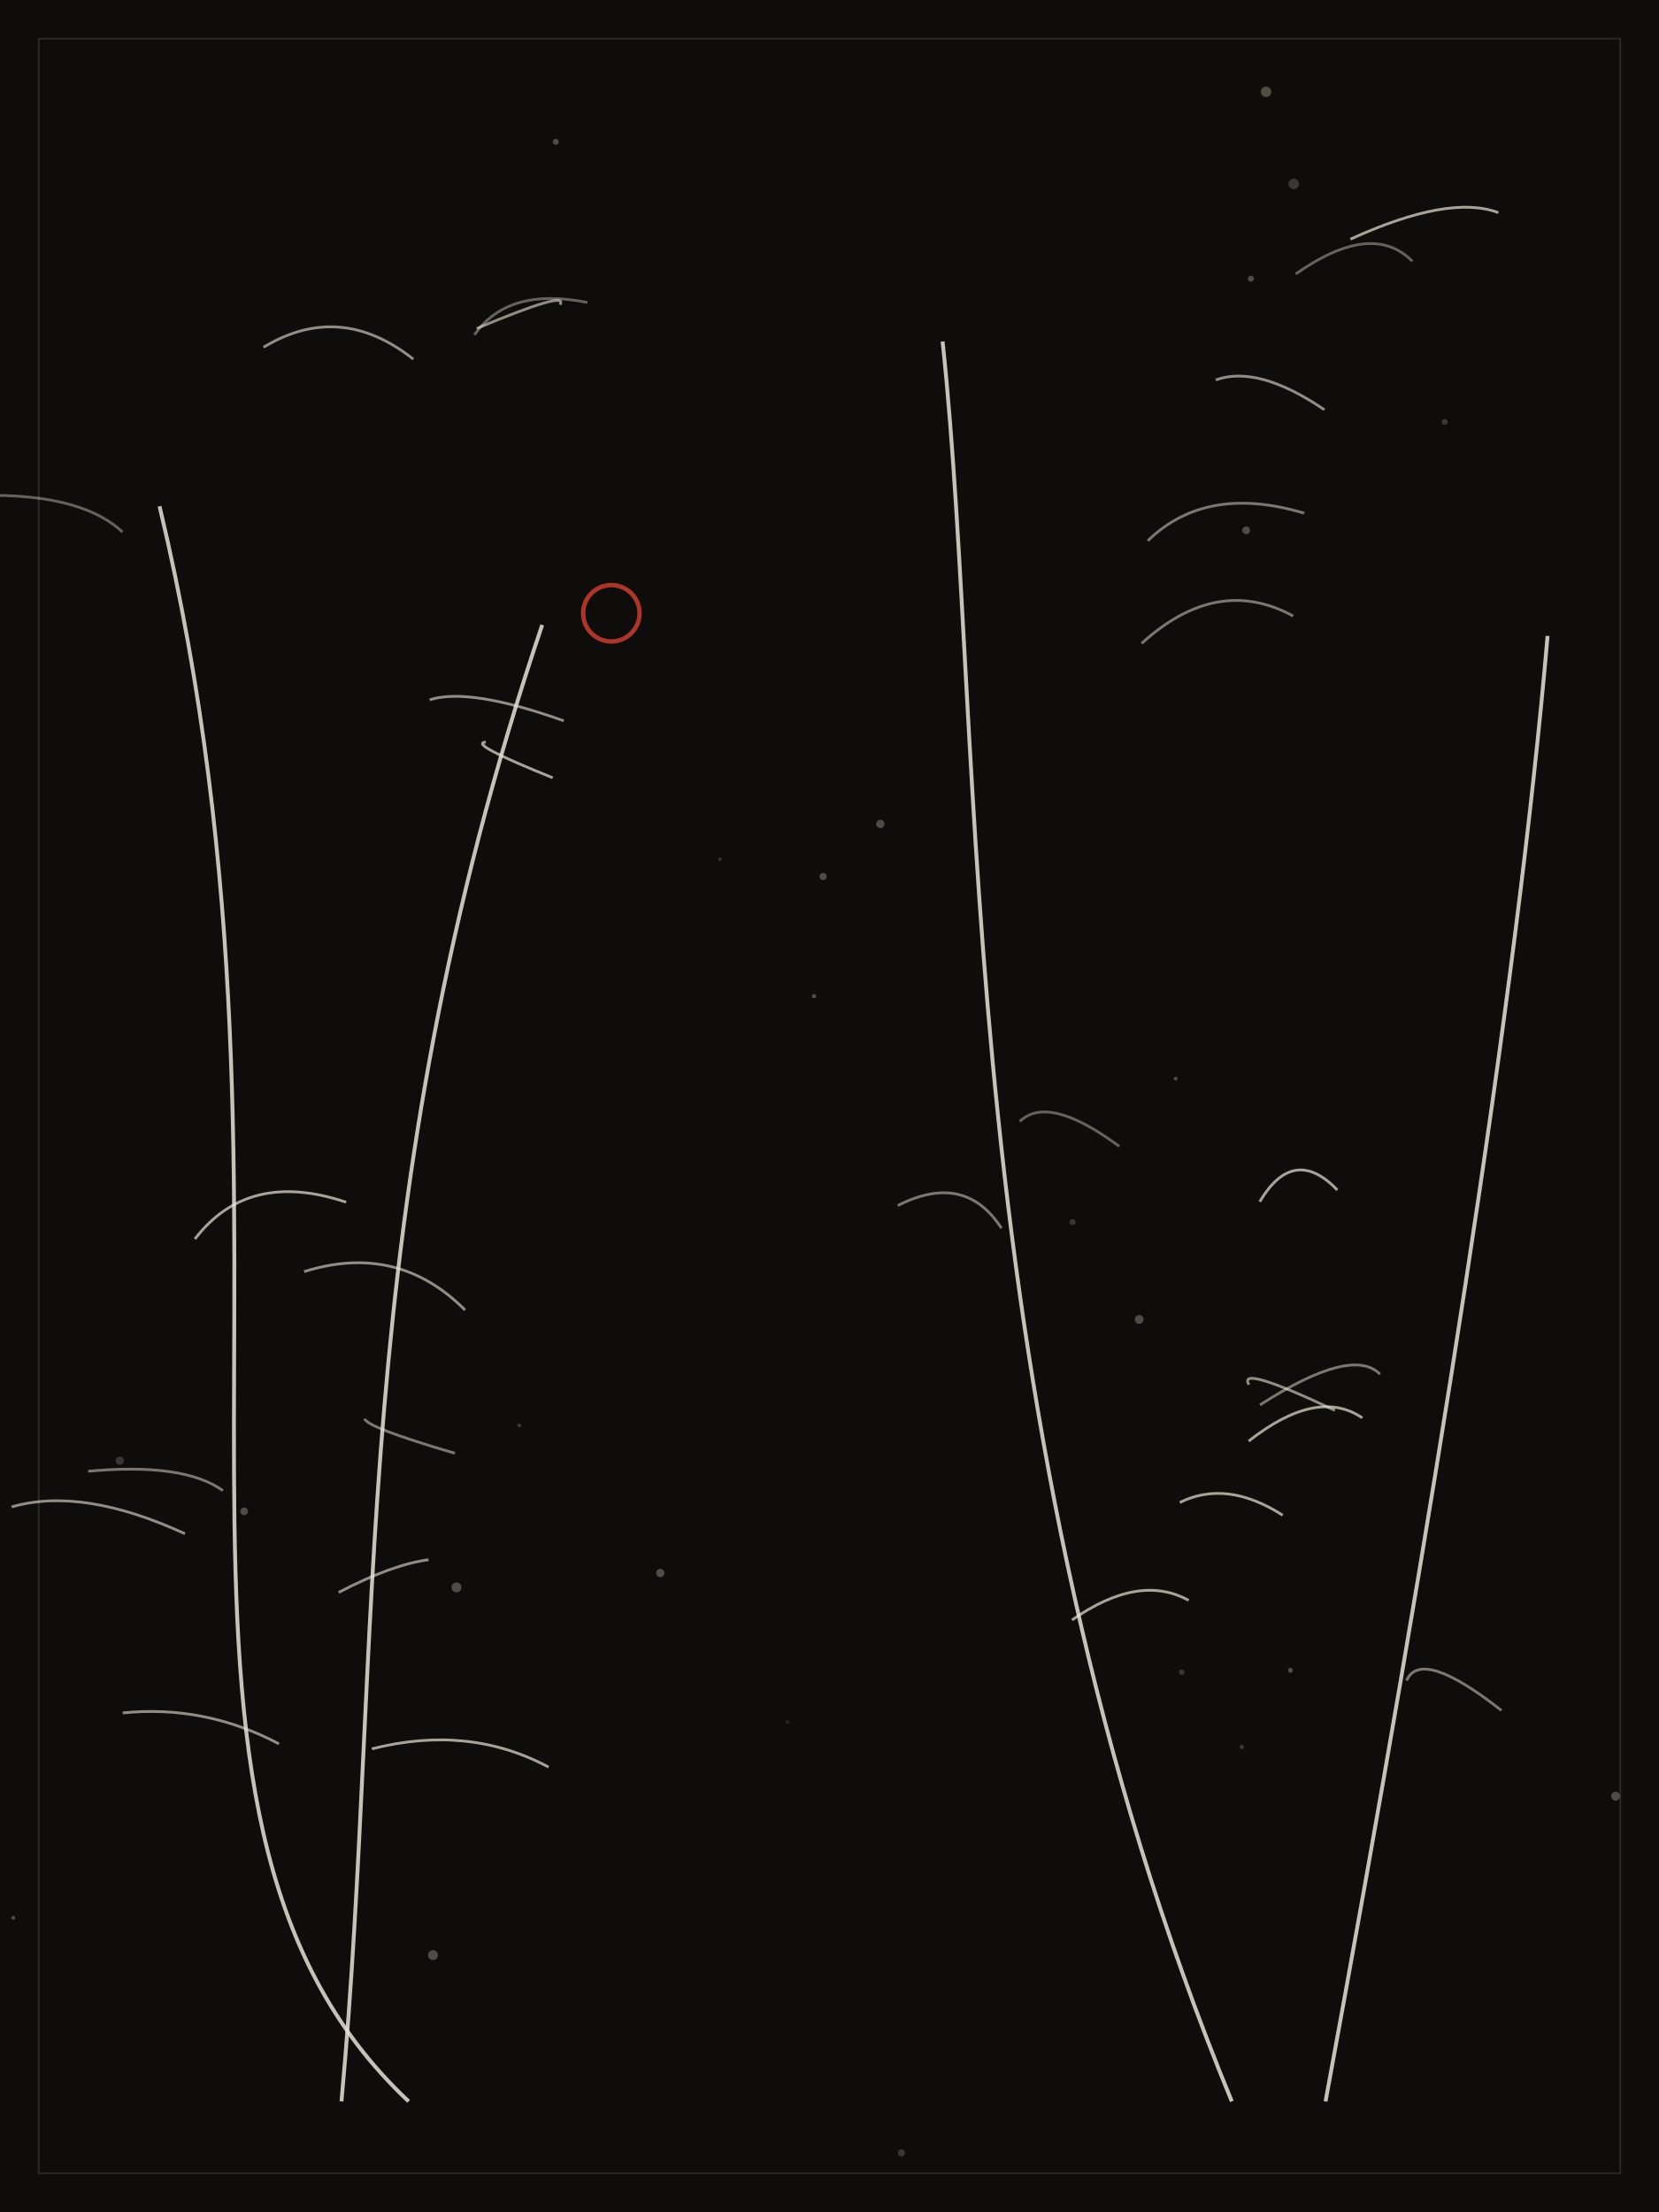
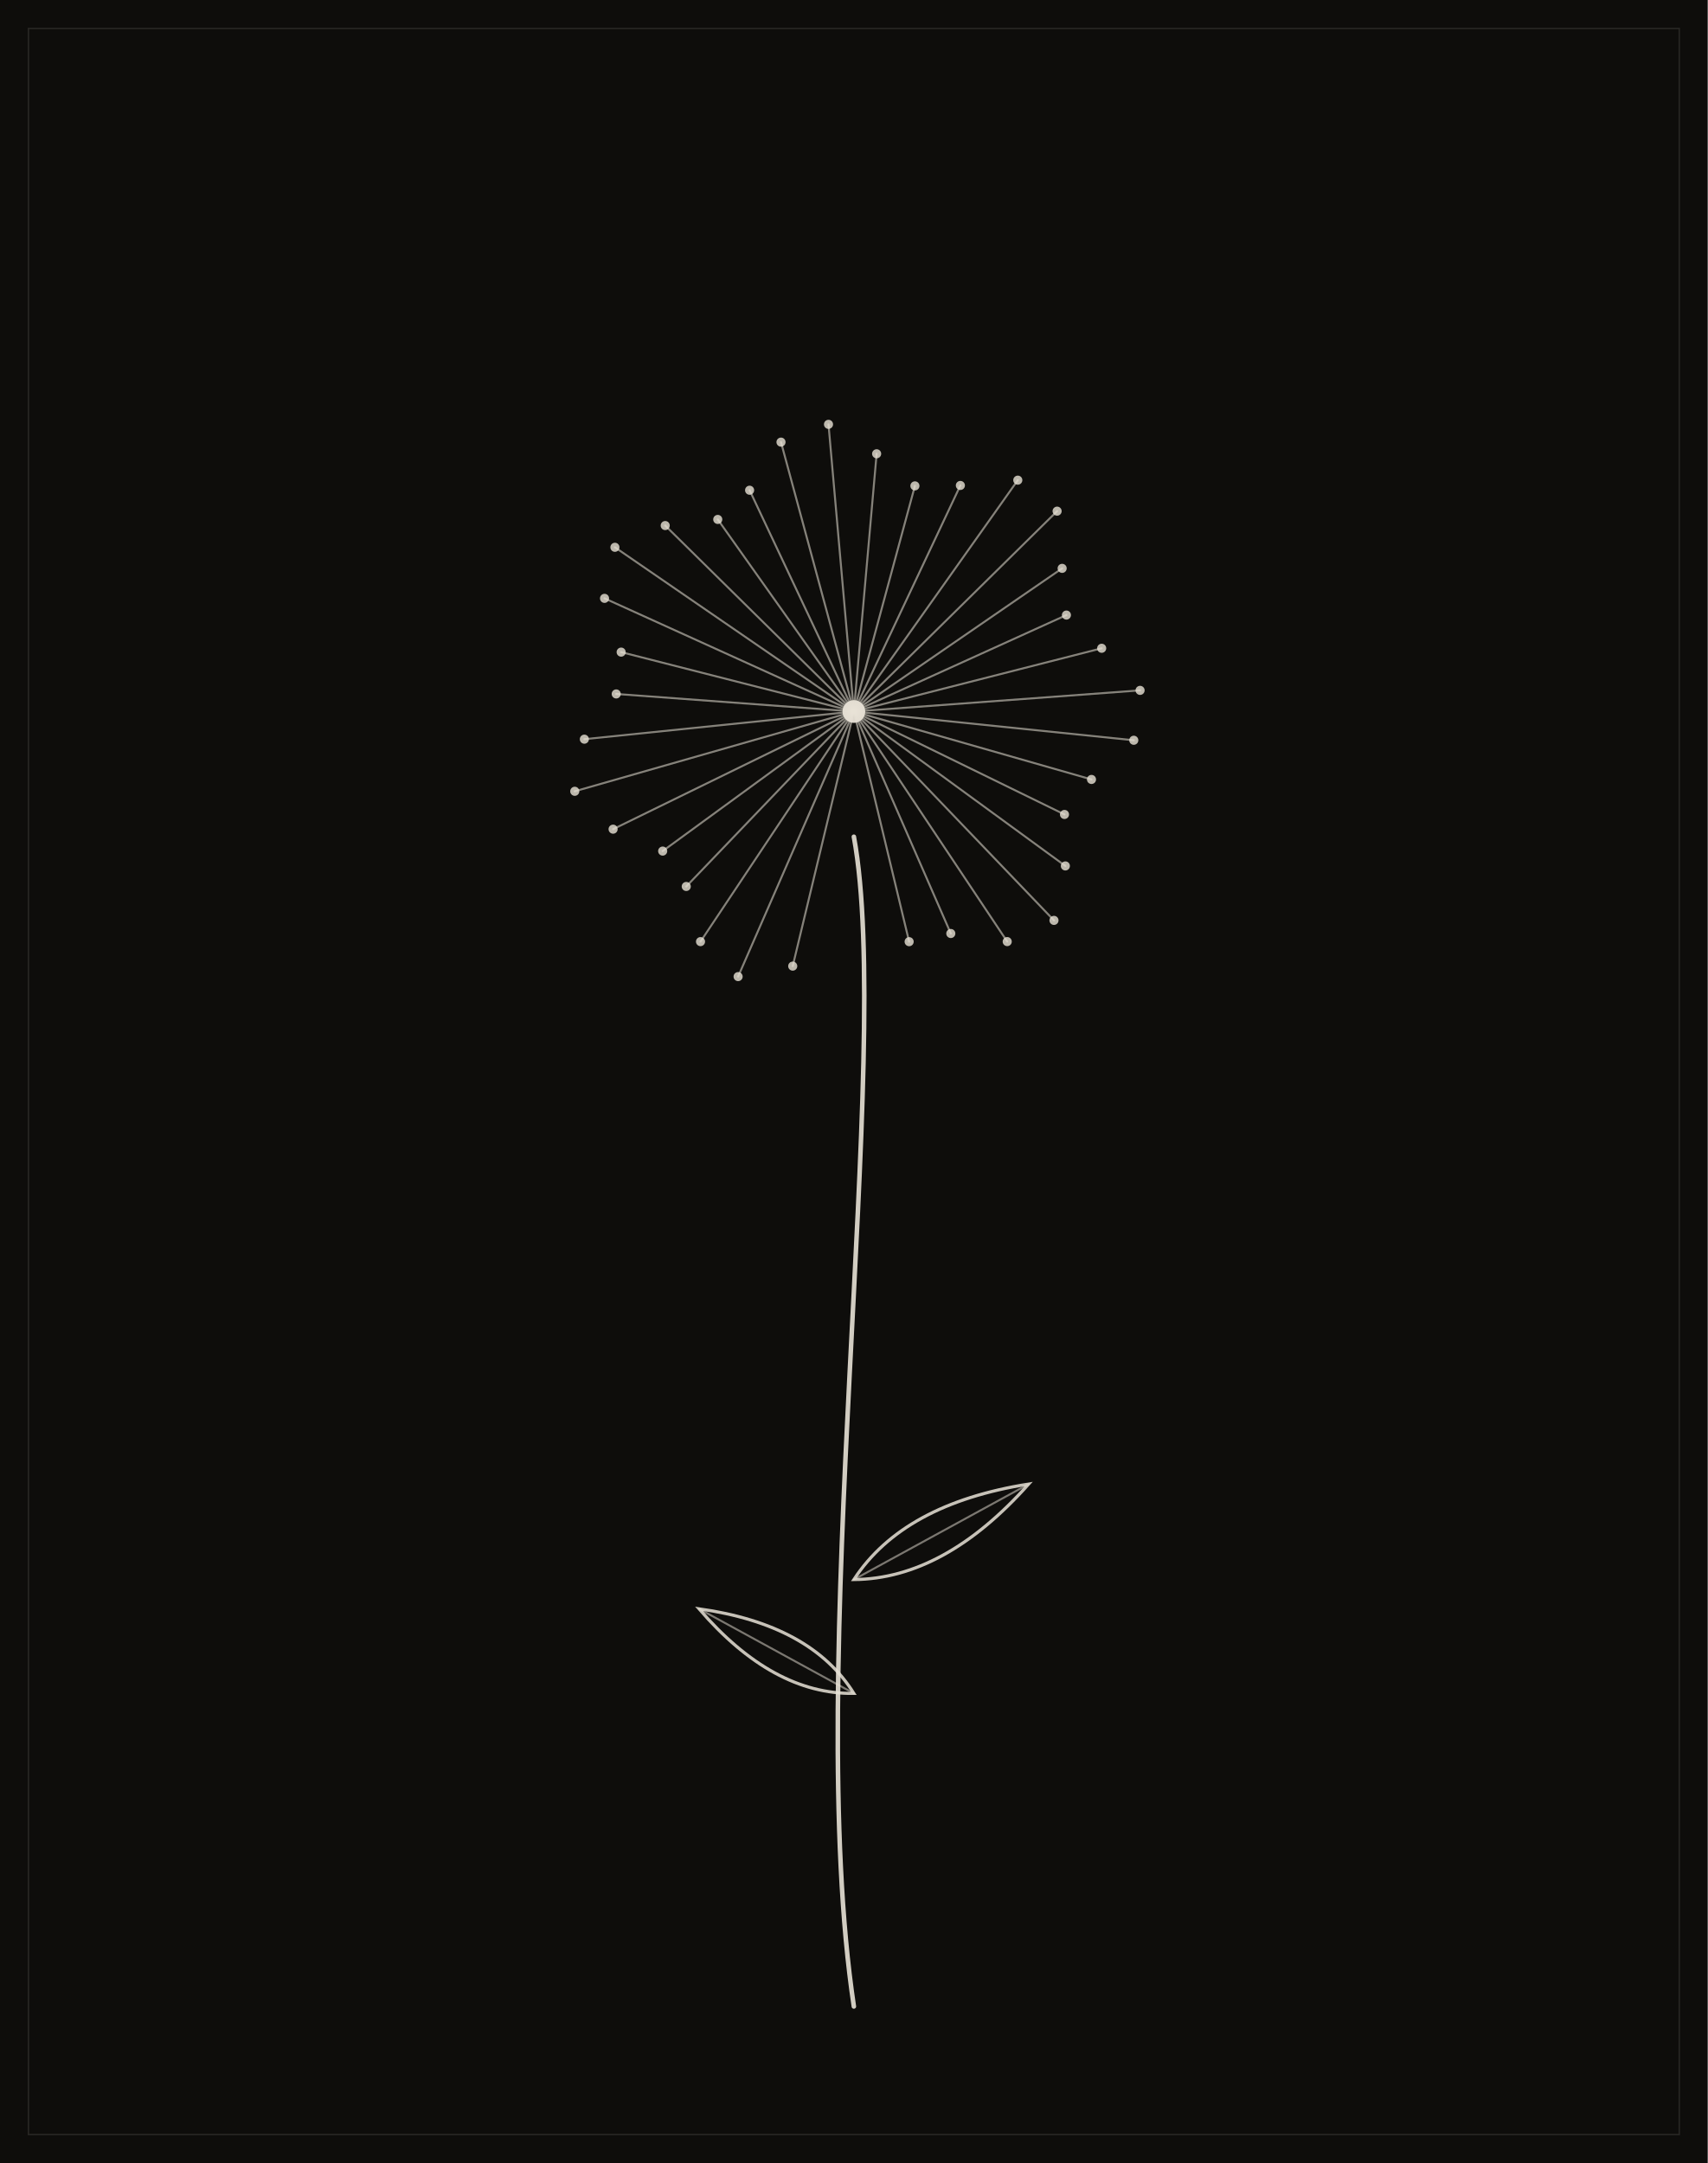
- <svg xmlns="http://www.w3.org/2000/svg" viewBox="0 0 600 800" width="600" height="800">
-   <rect width="600" height="800" fill="#0e0d0b" />
-   <rect x="14" y="14" width="572" height="772" fill="none" stroke="#e8e2d6" stroke-width="0.6" opacity="0.14" />
-   <path d="M 123.5 760 C 138.9 592.3, 125.2 436, 196.1 226" stroke="#e8e2d6" stroke-width="1.4" fill="none" opacity="0.85" />
-   <path d="M 168.2 473.8 q -24.4 -24.5 -58.2 -13.9" stroke="#e8e2d6" stroke-width="1" fill="none" opacity="0.6" />
-   <path d="M 44.3 192.4 q -16.2 -15 -56.2 -13" stroke="#e8e2d6" stroke-width="1" fill="none" opacity="0.4" />
-   <path d="M 203.9 260.7 q -34.2 -12.2 -48.5 -7.6" stroke="#e8e2d6" stroke-width="1" fill="none" opacity="0.6" />
-   <path d="M 122.5 575.9 q 19.4 -10.1 32.5 -11.8" stroke="#e8e2d6" stroke-width="1" fill="none" opacity="0.6" />
-   <path d="M 199.9 281.3 q -31 -12.5 -24.2 -12.9" stroke="#e8e2d6" stroke-width="1" fill="none" opacity="0.7" />
-   <path d="M 172.4 118.8 q 33.6 -14.1 30.1 -8.6" stroke="#e8e2d6" stroke-width="1" fill="none" opacity="0.6" />
-   <path d="M 171.6 121.1 q 12.2 -17.5 40.8 -11.7" stroke="#e8e2d6" stroke-width="1" fill="none" opacity="0.4" />
-   <path d="M 147.8 760 C 35.3 654.6, 121.9 451.4, 57.7 183.1" stroke="#e8e2d6" stroke-width="1.4" fill="none" opacity="0.85" />
-   <path d="M 164.5 525.6 q -32 -9.4 -32.6 -12.5" stroke="#e8e2d6" stroke-width="1" fill="none" opacity="0.5" />
-   <path d="M 149.5 129.9 q -26.6 -21 -54.2 -4.3" stroke="#e8e2d6" stroke-width="1" fill="none" opacity="0.6" />
-   <path d="M 198.4 639.1 q -28.9 -15.5 -63.9 -6.6" stroke="#e8e2d6" stroke-width="1" fill="none" opacity="0.7" />
-   <path d="M 66.9 554.7 q -37.2 -17.1 -62.7 -9.7" stroke="#e8e2d6" stroke-width="1" fill="none" opacity="0.6" />
-   <path d="M 100.9 630.7 q -26.8 -14.2 -56.5 -11.2" stroke="#e8e2d6" stroke-width="1" fill="none" opacity="0.6" />
-   <path d="M 70.5 448.1 q 19.3 -25.2 54.7 -13.3" stroke="#e8e2d6" stroke-width="1" fill="none" opacity="0.7" />
-   <path d="M 80.6 539.1 q -14.2 -10.2 -48.7 -7" stroke="#e8e2d6" stroke-width="1" fill="none" opacity="0.5" />
-   <path d="M 445.5 760 C 344 513.5, 356.7 271.2, 340.9 123.5" stroke="#e8e2d6" stroke-width="1.4" fill="none" opacity="0.85" />
-   <path d="M 415.1 195.6 q 21.1 -20.6 56.6 -10" stroke="#e8e2d6" stroke-width="1" fill="none" opacity="0.5" />
-   <path d="M 412.9 232.7 q 27.3 -24.9 54.8 -9.9" stroke="#e8e2d6" stroke-width="1" fill="none" opacity="0.5" />
-   <path d="M 468.6 99.1 q 27.6 -19.4 42.2 -4.6" stroke="#e8e2d6" stroke-width="1" fill="none" opacity="0.4" />
-   <path d="M 455.7 508.1 q 33.3 -21.4 43.4 -11.1" stroke="#e8e2d6" stroke-width="1" fill="none" opacity="0.5" />
-   <path d="M 463.9 548 q -20.3 -13 -37.2 -4.6" stroke="#e8e2d6" stroke-width="1" fill="none" opacity="0.7" />
-   <path d="M 387.7 585.9 q 24.3 -17 42.2 -7.1" stroke="#e8e2d6" stroke-width="1" fill="none" opacity="0.7" />
-   <path d="M 362.2 444.2 q -13.3 -20.5 -37.5 -8.2" stroke="#e8e2d6" stroke-width="1" fill="none" opacity="0.5" />
-   <path d="M 479.4 760 C 518.6 547.7, 548.5 360.1, 559.7 230" stroke="#e8e2d6" stroke-width="1.4" fill="none" opacity="0.85" />
-   <path d="M 455.6 434.6 q 12.3 -20.6 28.1 -4.2" stroke="#e8e2d6" stroke-width="1" fill="none" opacity="0.7" />
-   <path d="M 451.6 521.2 q 24.8 -19.5 41.1 -8.4" stroke="#e8e2d6" stroke-width="1" fill="none" opacity="0.7" />
-   <path d="M 482.8 510.1 q -35.5 -16.8 -31.1 -9.3" stroke="#e8e2d6" stroke-width="1" fill="none" opacity="0.6" />
-   <path d="M 488.4 86.5 q 35.7 -16.3 53.5 -9.6" stroke="#e8e2d6" stroke-width="1" fill="none" opacity="0.7" />
-   <path d="M 543 618.6 q -29 -22.8 -34.3 -10.8" stroke="#e8e2d6" stroke-width="1" fill="none" opacity="0.5" />
-   <path d="M 404.8 414.6 q -25.7 -19 -36 -9" stroke="#e8e2d6" stroke-width="1" fill="none" opacity="0.4" />
-   <path d="M 479 148.2 q -24 -16.3 -39.3 -10.8" stroke="#e8e2d6" stroke-width="1" fill="none" opacity="0.6" />
-   <circle cx="221.1" cy="221.8" r="10.2" fill="none" stroke="#c0392b" stroke-width="1.6" opacity="0.9" />
-   <circle cx="294.4" cy="360.3" r="0.8" fill="#e8e2d6" opacity="0.3" />
-   <circle cx="238.8" cy="568.9" r="1.5" fill="#e8e2d6" opacity="0.3" />
-   <circle cx="284.8" cy="622.8" r="0.8" fill="#e8e2d6" opacity="0.1" />
-   <circle cx="326" cy="778.6" r="1.3" fill="#e8e2d6" opacity="0.2" />
-   <circle cx="457.9" cy="33.2" r="1.9" fill="#e8e2d6" opacity="0.3" />
-   <circle cx="387.9" cy="442" r="1.1" fill="#e8e2d6" opacity="0.2" />
-   <circle cx="165.1" cy="574.1" r="1.8" fill="#e8e2d6" opacity="0.3" />
-   <circle cx="584.3" cy="649.6" r="1.6" fill="#e8e2d6" opacity="0.3" />
-   <circle cx="187.8" cy="515.5" r="0.7" fill="#e8e2d6" opacity="0.2" />
-   <circle cx="260.4" cy="310.8" r="0.6" fill="#e8e2d6" opacity="0.2" />
-   <circle cx="450.7" cy="191.8" r="1.4" fill="#e8e2d6" opacity="0.3" />
-   <circle cx="4.8" cy="693.6" r="0.7" fill="#e8e2d6" opacity="0.3" />
-   <circle cx="427.4" cy="604.8" r="1" fill="#e8e2d6" opacity="0.2" />
-   <circle cx="297.7" cy="317" r="1.3" fill="#e8e2d6" opacity="0.3" />
-   <circle cx="449.1" cy="631.8" r="0.8" fill="#e8e2d6" opacity="0.2" />
-   <circle cx="412" cy="477.2" r="1.6" fill="#e8e2d6" opacity="0.3" />
-   <circle cx="467.9" cy="66.5" r="1.9" fill="#e8e2d6" opacity="0.2" />
-   <circle cx="43.3" cy="528.3" r="1.5" fill="#e8e2d6" opacity="0.2" />
-   <circle cx="466.7" cy="604.1" r="0.9" fill="#e8e2d6" opacity="0.3" />
-   <circle cx="201" cy="51.3" r="1.1" fill="#e8e2d6" opacity="0.3" />
-   <circle cx="156.6" cy="707.1" r="1.8" fill="#e8e2d6" opacity="0.3" />
-   <circle cx="88.3" cy="546.6" r="1.4" fill="#e8e2d6" opacity="0.3" />
-   <circle cx="522.5" cy="152.6" r="1.1" fill="#e8e2d6" opacity="0.2" />
-   <circle cx="452.4" cy="100.8" r="1.1" fill="#e8e2d6" opacity="0.3" />
-   <circle cx="425.2" cy="390.1" r="0.7" fill="#e8e2d6" opacity="0.3" />
-   <circle cx="318.4" cy="298" r="1.5" fill="#e8e2d6" opacity="0.3" />
+ <svg xmlns="http://www.w3.org/2000/svg" viewBox="0 0 600 760" width="600" height="760">
+   <rect width="600" height="760" fill="#0e0d0b" />
+   <rect x="10" y="10" width="580" height="740" fill="none" stroke="#e8e2d6" stroke-width="0.5" opacity="0.12" />
+   <path d="M 300,705 C 282,585 314,370 300,294" fill="none" stroke="#e8e2d6" stroke-width="1.6" stroke-linecap="round" stroke-linejoin="round" opacity="0.9" />
+   <path d="M 300,250 L 278.52,339.46" fill="none" stroke="#e8e2d6" stroke-width="0.7" stroke-linecap="round" stroke-linejoin="round" opacity="0.55" />
+   <circle cx="278.52" cy="339.46" r="1.6" fill="#e8e2d6" opacity="0.8" />
+   <path d="M 300,250 L 259.33,343.14" fill="none" stroke="#e8e2d6" stroke-width="0.7" stroke-linecap="round" stroke-linejoin="round" opacity="0.55" />
+   <circle cx="259.33" cy="343.14" r="1.6" fill="#e8e2d6" opacity="0.8" />
+   <path d="M 300,250 L 246.12,330.85" fill="none" stroke="#e8e2d6" stroke-width="0.7" stroke-linecap="round" stroke-linejoin="round" opacity="0.55" />
+   <circle cx="246.12" cy="330.85" r="1.6" fill="#e8e2d6" opacity="0.8" />
+   <path d="M 300,250 L 241.11,311.47" fill="none" stroke="#e8e2d6" stroke-width="0.7" stroke-linecap="round" stroke-linejoin="round" opacity="0.55" />
+   <circle cx="241.11" cy="311.47" r="1.6" fill="#e8e2d6" opacity="0.8" />
+   <path d="M 300,250 L 232.83,299.04" fill="none" stroke="#e8e2d6" stroke-width="0.7" stroke-linecap="round" stroke-linejoin="round" opacity="0.55" />
+   <circle cx="232.83" cy="299.04" r="1.6" fill="#e8e2d6" opacity="0.8" />
+   <path d="M 300,250 L 215.41,291.34" fill="none" stroke="#e8e2d6" stroke-width="0.7" stroke-linecap="round" stroke-linejoin="round" opacity="0.55" />
+   <circle cx="215.41" cy="291.34" r="1.6" fill="#e8e2d6" opacity="0.8" />
+   <path d="M 300,250 L 201.94,278.03" fill="none" stroke="#e8e2d6" stroke-width="0.7" stroke-linecap="round" stroke-linejoin="round" opacity="0.55" />
+   <circle cx="201.94" cy="278.03" r="1.6" fill="#e8e2d6" opacity="0.8" />
+   <path d="M 300,250 L 205.31,259.72" fill="none" stroke="#e8e2d6" stroke-width="0.7" stroke-linecap="round" stroke-linejoin="round" opacity="0.55" />
+   <circle cx="205.31" cy="259.72" r="1.6" fill="#e8e2d6" opacity="0.8" />
+   <path d="M 300,250 L 216.51,243.83" fill="none" stroke="#e8e2d6" stroke-width="0.7" stroke-linecap="round" stroke-linejoin="round" opacity="0.55" />
+   <circle cx="216.51" cy="243.83" r="1.6" fill="#e8e2d6" opacity="0.8" />
+   <path d="M 300,250 L 218.24,229.13" fill="none" stroke="#e8e2d6" stroke-width="0.7" stroke-linecap="round" stroke-linejoin="round" opacity="0.55" />
+   <circle cx="218.24" cy="229.13" r="1.6" fill="#e8e2d6" opacity="0.8" />
+   <path d="M 300,250 L 212.4,210.24" fill="none" stroke="#e8e2d6" stroke-width="0.7" stroke-linecap="round" stroke-linejoin="round" opacity="0.55" />
+   <circle cx="212.4" cy="210.24" r="1.6" fill="#e8e2d6" opacity="0.8" />
+   <path d="M 300,250 L 216.05,192.3" fill="none" stroke="#e8e2d6" stroke-width="0.7" stroke-linecap="round" stroke-linejoin="round" opacity="0.55" />
+   <circle cx="216.05" cy="192.3" r="1.6" fill="#e8e2d6" opacity="0.8" />
+   <path d="M 300,250 L 233.72,184.66" fill="none" stroke="#e8e2d6" stroke-width="0.7" stroke-linecap="round" stroke-linejoin="round" opacity="0.55" />
+   <circle cx="233.72" cy="184.66" r="1.6" fill="#e8e2d6" opacity="0.8" />
+   <path d="M 300,250 L 252.18,182.51" fill="none" stroke="#e8e2d6" stroke-width="0.7" stroke-linecap="round" stroke-linejoin="round" opacity="0.55" />
+   <circle cx="252.18" cy="182.51" r="1.6" fill="#e8e2d6" opacity="0.8" />
+   <path d="M 300,250 L 263.37,172.25" fill="none" stroke="#e8e2d6" stroke-width="0.7" stroke-linecap="round" stroke-linejoin="round" opacity="0.55" />
+   <circle cx="263.37" cy="172.25" r="1.6" fill="#e8e2d6" opacity="0.8" />
+   <path d="M 300,250 L 274.4,155.35" fill="none" stroke="#e8e2d6" stroke-width="0.7" stroke-linecap="round" stroke-linejoin="round" opacity="0.55" />
+   <circle cx="274.4" cy="155.35" r="1.6" fill="#e8e2d6" opacity="0.8" />
+   <path d="M 300,250 L 291.09,149.1" fill="none" stroke="#e8e2d6" stroke-width="0.7" stroke-linecap="round" stroke-linejoin="round" opacity="0.55" />
+   <circle cx="291.09" cy="149.1" r="1.6" fill="#e8e2d6" opacity="0.8" />
+   <path d="M 300,250 L 308,159.44" fill="none" stroke="#e8e2d6" stroke-width="0.7" stroke-linecap="round" stroke-linejoin="round" opacity="0.55" />
+   <circle cx="308" cy="159.44" r="1.6" fill="#e8e2d6" opacity="0.8" />
+   <path d="M 300,250 L 321.45,170.72" fill="none" stroke="#e8e2d6" stroke-width="0.7" stroke-linecap="round" stroke-linejoin="round" opacity="0.55" />
+   <circle cx="321.45" cy="170.72" r="1.6" fill="#e8e2d6" opacity="0.8" />
+   <path d="M 300,250 L 337.42,170.57" fill="none" stroke="#e8e2d6" stroke-width="0.7" stroke-linecap="round" stroke-linejoin="round" opacity="0.55" />
+   <circle cx="337.42" cy="170.57" r="1.6" fill="#e8e2d6" opacity="0.8" />
+   <path d="M 300,250 L 357.6,168.71" fill="none" stroke="#e8e2d6" stroke-width="0.7" stroke-linecap="round" stroke-linejoin="round" opacity="0.55" />
+   <circle cx="357.6" cy="168.71" r="1.6" fill="#e8e2d6" opacity="0.8" />
+   <path d="M 300,250 L 371.41,179.6" fill="none" stroke="#e8e2d6" stroke-width="0.7" stroke-linecap="round" stroke-linejoin="round" opacity="0.55" />
+   <circle cx="371.41" cy="179.6" r="1.6" fill="#e8e2d6" opacity="0.8" />
+   <path d="M 300,250 L 373.18,199.7" fill="none" stroke="#e8e2d6" stroke-width="0.7" stroke-linecap="round" stroke-linejoin="round" opacity="0.55" />
+   <circle cx="373.18" cy="199.7" r="1.6" fill="#e8e2d6" opacity="0.8" />
+   <path d="M 300,250 L 374.68,216.11" fill="none" stroke="#e8e2d6" stroke-width="0.7" stroke-linecap="round" stroke-linejoin="round" opacity="0.55" />
+   <circle cx="374.68" cy="216.11" r="1.6" fill="#e8e2d6" opacity="0.8" />
+   <path d="M 300,250 L 387.07,227.78" fill="none" stroke="#e8e2d6" stroke-width="0.7" stroke-linecap="round" stroke-linejoin="round" opacity="0.55" />
+   <circle cx="387.07" cy="227.78" r="1.6" fill="#e8e2d6" opacity="0.8" />
+   <path d="M 300,250 L 400.56,242.57" fill="none" stroke="#e8e2d6" stroke-width="0.7" stroke-linecap="round" stroke-linejoin="round" opacity="0.55" />
+   <circle cx="400.56" cy="242.57" r="1.6" fill="#e8e2d6" opacity="0.8" />
+   <path d="M 300,250 L 398.35,260.1" fill="none" stroke="#e8e2d6" stroke-width="0.7" stroke-linecap="round" stroke-linejoin="round" opacity="0.55" />
+   <circle cx="398.35" cy="260.1" r="1.6" fill="#e8e2d6" opacity="0.8" />
+   <path d="M 300,250 L 383.49,273.87" fill="none" stroke="#e8e2d6" stroke-width="0.7" stroke-linecap="round" stroke-linejoin="round" opacity="0.55" />
+   <circle cx="383.49" cy="273.87" r="1.6" fill="#e8e2d6" opacity="0.8" />
+   <path d="M 300,250 L 374,286.17" fill="none" stroke="#e8e2d6" stroke-width="0.7" stroke-linecap="round" stroke-linejoin="round" opacity="0.55" />
+   <circle cx="374" cy="286.17" r="1.6" fill="#e8e2d6" opacity="0.8" />
+   <path d="M 300,250 L 374.31,304.26" fill="none" stroke="#e8e2d6" stroke-width="0.7" stroke-linecap="round" stroke-linejoin="round" opacity="0.55" />
+   <circle cx="374.31" cy="304.26" r="1.6" fill="#e8e2d6" opacity="0.8" />
+   <path d="M 300,250 L 370.31,323.39" fill="none" stroke="#e8e2d6" stroke-width="0.7" stroke-linecap="round" stroke-linejoin="round" opacity="0.55" />
+   <circle cx="370.31" cy="323.39" r="1.6" fill="#e8e2d6" opacity="0.8" />
+   <path d="M 300,250 L 353.88,330.84" fill="none" stroke="#e8e2d6" stroke-width="0.7" stroke-linecap="round" stroke-linejoin="round" opacity="0.55" />
+   <circle cx="353.88" cy="330.84" r="1.6" fill="#e8e2d6" opacity="0.8" />
+   <path d="M 300,250 L 334.06,328" fill="none" stroke="#e8e2d6" stroke-width="0.7" stroke-linecap="round" stroke-linejoin="round" opacity="0.55" />
+   <circle cx="334.06" cy="328" r="1.6" fill="#e8e2d6" opacity="0.8" />
+   <path d="M 300,250 L 319.42,330.87" fill="none" stroke="#e8e2d6" stroke-width="0.7" stroke-linecap="round" stroke-linejoin="round" opacity="0.55" />
+   <circle cx="319.42" cy="330.87" r="1.6" fill="#e8e2d6" opacity="0.8" />
+   <circle cx="300" cy="250" r="4" fill="#e8e2d6" opacity="0.95" />
+   <path d="M 300,555 Q 331.76,554.74 361.43,521.44 Q 317.38,528.41 300,555 Z" fill="none" stroke="#e8e2d6" stroke-width="1.1" opacity="0.85" />
+   <path d="M 300,555 L 361.43,521.44" fill="none" stroke="#e8e2d6" stroke-width="0.7" stroke-linecap="round" stroke-linejoin="round" opacity="0.5" />
+   <path d="M 300,595 Q 284.95,570.82 245.59,565.28 Q 271.52,595.4 300,595 Z" fill="none" stroke="#e8e2d6" stroke-width="1.1" opacity="0.85" />
+   <path d="M 300,595 L 245.59,565.28" fill="none" stroke="#e8e2d6" stroke-width="0.7" stroke-linecap="round" stroke-linejoin="round" opacity="0.5" />
</svg>
